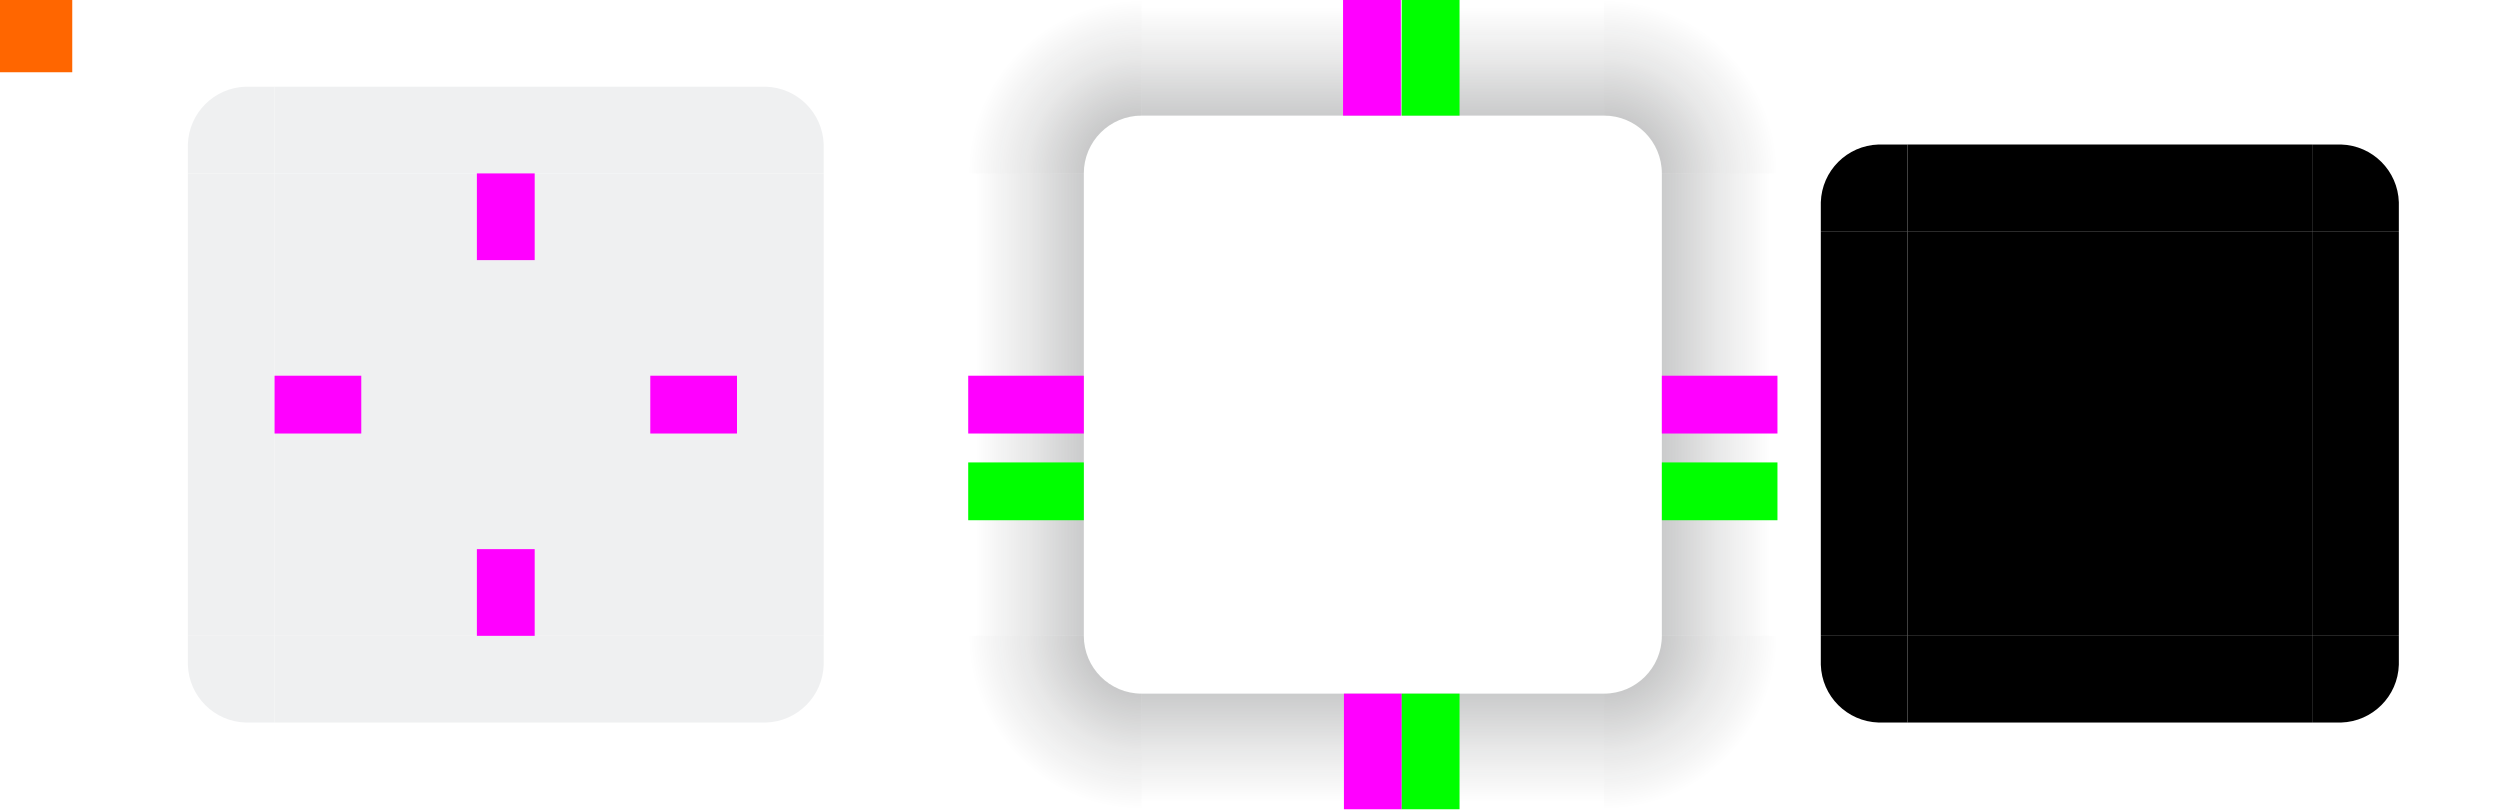
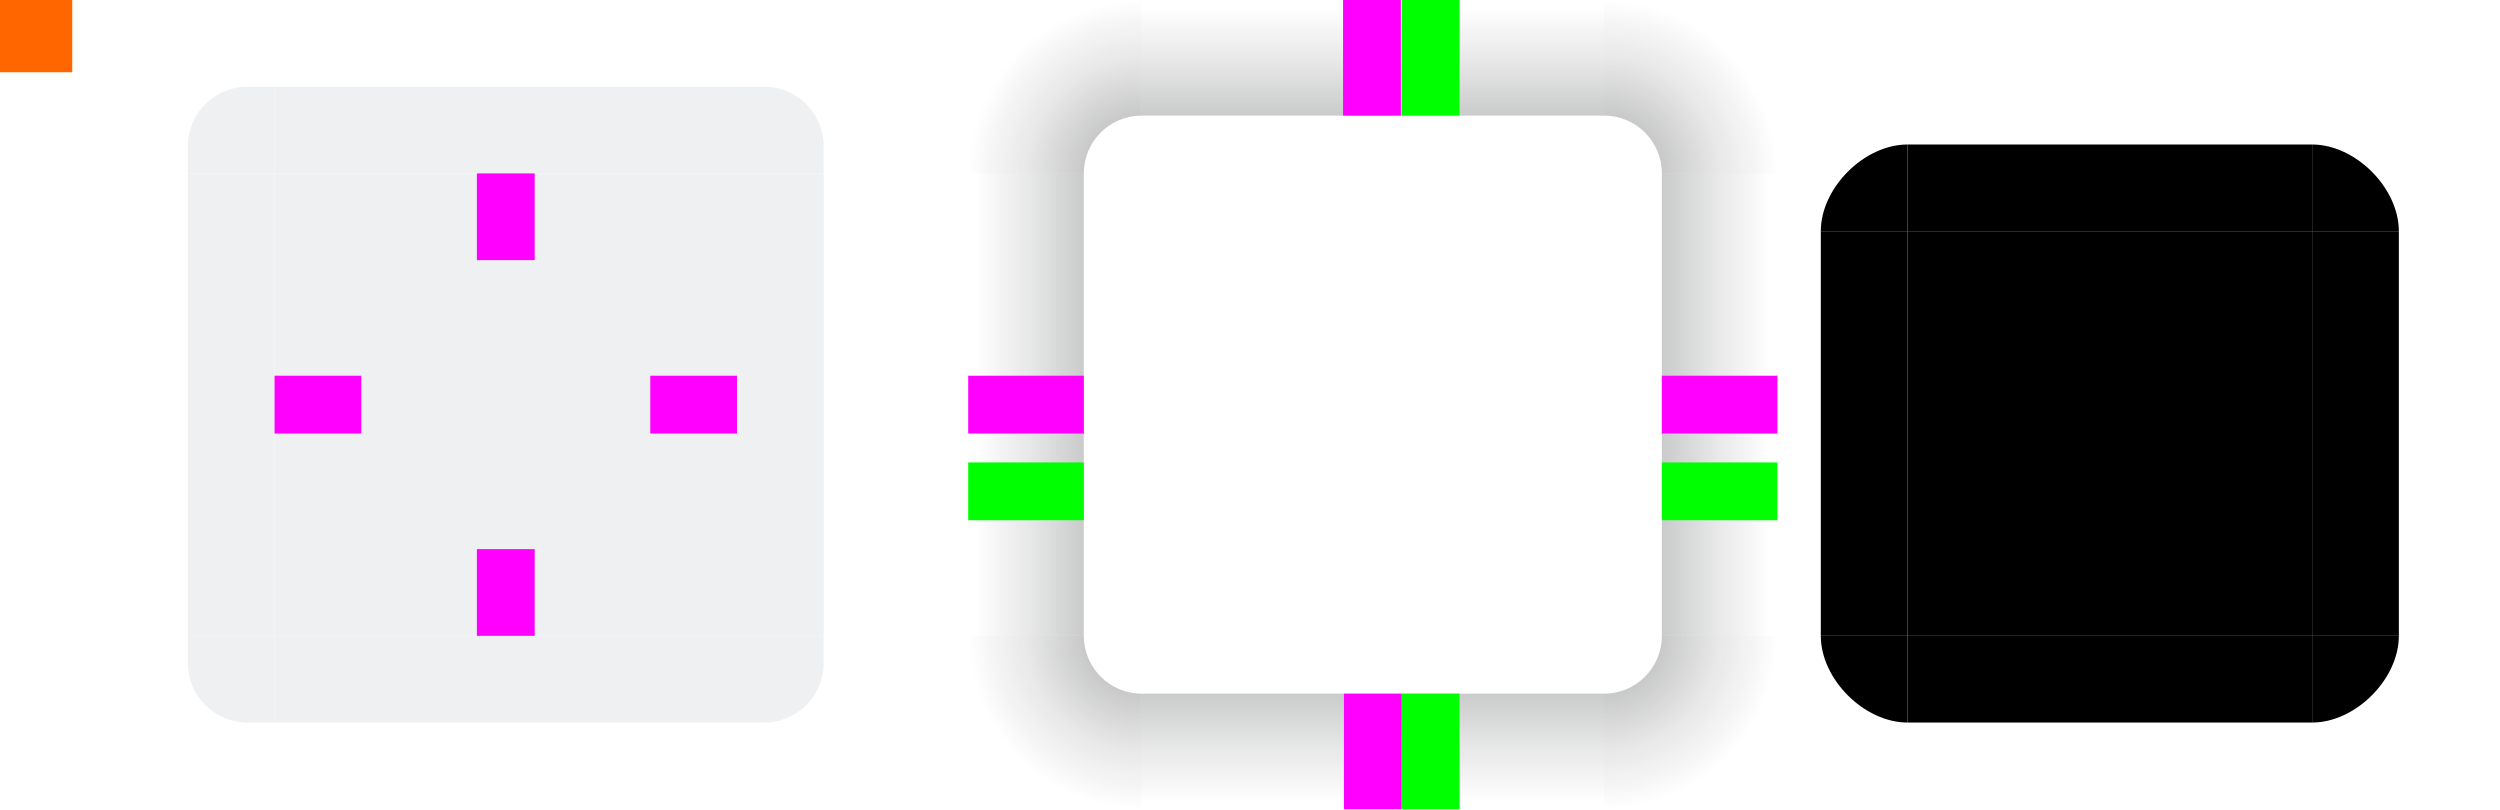
<svg xmlns="http://www.w3.org/2000/svg" xmlns:xlink="http://www.w3.org/1999/xlink" width="173" height="56" viewBox="0 0 173 56" id="svg2" version="1.1">
  <style type="text/css" id="current-color-scheme">
      .ColorScheme-Text {
        color:#31363b;
        stop-color:#31363b;
      }
      .ColorScheme-Background {
        color:#eff0f1;
        stop-color:#eff0f1;
      }
      .ColorScheme-Highlight {
        color:#3daee9;
        stop-color:#3daee9;
      }
      .ColorScheme-ViewText {
        color:#31363b;
        stop-color:#31363b;
      }
      .ColorScheme-ViewBackground {
        color:#fcfcfc;
        stop-color:#fcfcfc;
      }
      .ColorScheme-ViewHover {
        color:#93cee9;
        stop-color:#93cee9;
      }
      .ColorScheme-ViewFocus{
        color:#3daee9;
        stop-color:#3daee9;
      }
      .ColorScheme-ButtonText {
        color:#31363b;
        stop-color:#31363b;
      }
      .ColorScheme-ButtonBackground {
        color:#eff0f1;
        stop-color:#eff0f1;
      }
      .ColorScheme-ButtonHover {
        color:#93cee9;
        stop-color:#93cee9;
      }
      .ColorScheme-ButtonFocus{
        color:#3daee9;
        stop-color:#3daee9;
      }
      </style>
  <defs id="defs4">
    <style type="text/css" id="style22">
      .ColorScheme-Text {
        color:#31363b;
      }
      .ColorScheme-Background {
        color:#eff0f1;
      }
      .ColorScheme-Highlight {
        color:#3daee9;
      }
      .ColorScheme-ViewText {
        color:#31363b;
      }
      .ColorScheme-ViewBackground {
        color:#fcfcfc;
      }
      .ColorScheme-ViewHover {
        color:#93cee9;
      }
      .ColorScheme-ViewFocus{
        color:#3daee9;
      }
      .ColorScheme-ButtonText {
        color:#31363b;
      }
      .ColorScheme-ButtonBackground {
        color:#eff0f1;
      }
      .ColorScheme-ButtonHover {
        color:#93cee9;
      }
      .ColorScheme-ButtonFocus{
        color:#3daee9;
      }
      </style>
    <style id="current-color-scheme-2" type="text/css">
      .ColorScheme-Text {
        color:#7B7C7E;
      }
      .ColorScheme-Background{
        color:#EFF0F1;
      }
      .ColorScheme-Highlight{
        color:#3DAEE6;
      }
      .ColorScheme-ViewText {
        color:#7B7C7E;
      }
      .ColorScheme-ViewBackground{
        color:#FCFCFC;
      }
      .ColorScheme-ViewHover {
        color:#3DAEE6;
      }
      .ColorScheme-ViewFocus{
        color:#1E92FF;
      }
      .ColorScheme-ButtonText {
        color:#7B7C7E;
      }
      .ColorScheme-ButtonBackground{
        color:#EFF0F1;
      }
      .ColorScheme-ButtonHover {
        color:#3DAEE6;
      }
      .ColorScheme-ButtonFocus{
        color:#1E92FF;
      }
</style>
    <linearGradient id="linearGradient3828-0">
      <stop id="stop3830-7" offset="0" style="stop-color:#232629;stop-opacity:0.239" />
      <stop style="stop-color:#1a1c1e;stop-opacity:0.239" offset="0.33" id="stop3836-9" />
      <stop style="stop-color:#111314;stop-opacity:0.098" offset="0.66" id="stop3832-0" />
      <stop id="stop3834-0" offset="1" style="stop-color:#000000;stop-opacity:0;" />
    </linearGradient>
    <linearGradient xlink:href="#linearGradient3809-3" id="linearGradient1030" gradientUnits="userSpaceOnUse" gradientTransform="translate(-998.3621,-158)" x1="65" y1="233" x2="65" y2="225.513" />
    <linearGradient id="linearGradient3809-3">
      <stop id="stop3811-1" offset="0" style="stop-color:#232629;stop-opacity:0.239;" />
      <stop style="stop-color:#111314;stop-opacity:0.098;" offset="0.5" id="stop3817-3" />
      <stop id="stop3815-2" offset="1" style="stop-color:#000000;stop-opacity:0;" />
    </linearGradient>
    <radialGradient xlink:href="#linearGradient3828-0" id="radialGradient1024" gradientUnits="userSpaceOnUse" gradientTransform="matrix(0,2,2,0,-397,848.3621)" cx="50" cy="238" fx="50" fy="238" r="6" />
    <linearGradient xlink:href="#linearGradient3809-3" id="linearGradient1022" gradientUnits="userSpaceOnUse" gradientTransform="translate(29,-1185.362)" x1="65" y1="233" x2="65" y2="225.513" />
    <radialGradient xlink:href="#linearGradient3828-0" id="radialGradient1032" gradientUnits="userSpaceOnUse" gradientTransform="matrix(0,2,-2,0,587,848.3621)" cx="50" cy="238" fx="50" fy="238" r="6" />
    <linearGradient xlink:href="#linearGradient3809-3" id="linearGradient1020" gradientUnits="userSpaceOnUse" gradientTransform="translate(-998.3621,-348)" x1="65" y1="233" x2="65" y2="225.513" />
    <radialGradient xlink:href="#linearGradient3828-0" id="radialGradient1026" gradientUnits="userSpaceOnUse" gradientTransform="matrix(0,-2,-2,0,587,1016.362)" cx="50" cy="238" fx="50" fy="238" r="6" />
    <linearGradient xlink:href="#linearGradient3809-3" id="linearGradient1018" gradientUnits="userSpaceOnUse" gradientTransform="translate(29.00001,679.3622)" x1="65" y1="233" x2="65" y2="225.513" />
    <radialGradient xlink:href="#linearGradient3828-0" id="radialGradient1028" gradientUnits="userSpaceOnUse" gradientTransform="matrix(0,-2,2,0,-397,1016.362)" cx="50" cy="238" fx="50" fy="238" r="6" />
  </defs>
  <g id="layer1" transform="translate(0,-904.3622)">
    <g id="shadow-bottom">
      <rect transform="scale(1,-1)" style="fill:url(#linearGradient1022);fill-opacity:1;stroke:none;stroke-width:1.05" id="rect918" width="32" height="8" x="79" y="-960.362" />
      <rect style="opacity:0;fill:#000000;fill-opacity:1;stroke:none;stroke-width:2.52;stroke-linecap:square;stroke-linejoin:round;stroke-miterlimit:4;stroke-dasharray:none;stroke-opacity:1" id="rect894" width="4" height="4" x="82" y="948.362" />
    </g>
    <g id="shadow-right">
      <rect transform="matrix(0,-1,-1,0,0,0)" y="-123" x="-948.362" height="8" width="32" id="rect914" style="fill:url(#linearGradient1020);fill-opacity:1;stroke:none;stroke-width:2.219" />
      <rect y="920.362" x="111" height="4" width="4" id="rect892" style="opacity:0;fill:#000000;fill-opacity:1;stroke:none;stroke-width:2.52;stroke-linecap:square;stroke-linejoin:round;stroke-miterlimit:4;stroke-dasharray:none;stroke-opacity:1" />
    </g>
    <g id="shadow-top">
      <rect y="904.362" x="79" height="8" width="32" id="rect912" style="fill:url(#linearGradient1018);fill-opacity:1;stroke:none;stroke-width:1.05" />
      <rect y="912.362" x="82" height="4" width="4" id="rect888" style="opacity:0;fill:#000000;fill-opacity:1;stroke:none;stroke-width:2.52;stroke-linecap:square;stroke-linejoin:round;stroke-miterlimit:4;stroke-dasharray:none;stroke-opacity:1" />
    </g>
    <g id="shadow-left">
      <rect transform="rotate(-90)" style="fill:url(#linearGradient1030);fill-opacity:1;stroke:none;stroke-width:2.219" id="rect916" width="32" height="8" x="-948.362" y="67" />
      <rect style="opacity:0;fill:#000000;fill-opacity:1;stroke:none;stroke-width:2.52;stroke-linecap:square;stroke-linejoin:round;stroke-miterlimit:4;stroke-dasharray:none;stroke-opacity:1" id="rect890" width="4" height="4" x="75" y="920.362" />
    </g>
    <path style="fill:url(#radialGradient1024);fill-opacity:1;stroke:none" d="m 67,960.362 v -12 H 75 c 0,2.209 1.791,4 4,4 v 8 z" id="shadow-bottomleft" />
    <path id="shadow-bottomright" d="m 123,960.362 v -12 h -8 c 0,2.209 -1.791,4 -4,4 v 8 z" style="fill:url(#radialGradient1032);fill-opacity:1;stroke:none" />
    <rect style="opacity:1;fill:#ff6600;fill-opacity:1;stroke:none" id="hint-tile-center" width="5" height="5" x="0" y="904.362" />
    <g id="top">
      <rect y="-51" x="-916.362" height="32" width="6" id="rect4152" style="opacity:1;fill:currentColor;fill-opacity:1;stroke:none" transform="matrix(0,-1,-1,0,0,0)" class="ColorScheme-Background" />
    </g>
    <g id="bottom">
      <rect transform="matrix(0,1,-1,0,0,0)" style="opacity:1;fill:currentColor;fill-opacity:1;stroke:none" id="rect4148" width="6" height="32" x="948.362" y="-51" class="ColorScheme-Background" />
    </g>
    <g id="left">
      <rect transform="scale(-1,1)" style="opacity:1;fill:currentColor;fill-opacity:1;stroke:none" id="rect4144" width="6" height="32" x="-19" y="916.362" class="ColorScheme-Background" />
    </g>
    <g id="right">
      <rect y="916.362" x="51" height="32" width="6" id="rect4140" style="opacity:1;fill:currentColor;fill-opacity:1;stroke:none" class="ColorScheme-Background" />
    </g>
    <g id="center">
      <rect y="916.362" x="19" height="32" width="32" id="rect4401" style="opacity:1;fill:none;fill-opacity:1;stroke:none" />
      <rect style="opacity:1;fill:currentColor;fill-opacity:1;stroke:none" id="rect4138" width="32" height="32" x="19" y="916.362" class="ColorScheme-Background" />
    </g>
    <rect style="fill:#ff00ff;fill-opacity:1;stroke:none" id="hint-top-margin" width="4" height="6" x="33" y="916.362" />
    <rect y="942.362" x="33" height="6" width="4" id="hint-bottom-margin" style="fill:#ff00ff;fill-opacity:1;stroke:none" />
    <rect y="-51" x="930.362" height="6" width="4" id="hint-right-margin" style="fill:#ff00ff;fill-opacity:1;stroke:none" transform="matrix(0,1,-1,0,0,0)" />
    <rect style="fill:#ff00ff;fill-opacity:1;stroke:none" id="hint-left-margin" width="4" height="6" x="930.362" y="-25" transform="matrix(0,1,-1,0,0,0)" />
    <rect style="fill:#00ff00;fill-opacity:1;stroke:none" id="hint-top-inset" width="4" height="0" x="33" y="904.362" />
    <rect y="954.362" x="33" height="0" width="4" id="hint-bottom-inset" style="fill:#00ff00;fill-opacity:1;stroke:none" />
    <rect y="-63" x="930.362" height="0" width="4" id="hint-right-inset" style="fill:#00ff00;fill-opacity:1;stroke:none" transform="matrix(0,1,-1,0,0,0)" />
    <rect style="fill:#00ff00;fill-opacity:1;stroke:none" id="hint-left-inset" width="4" height="0" x="930.362" y="-13" transform="matrix(0,1,-1,0,0,0)" />
-     <text id="text4270" y="134.595" x="195.142" style="font-size:14px;font-style:normal;font-variant:normal;font-weight:bold;font-stretch:normal;text-align:justify;line-height:125%;writing-mode:lr-tb;text-anchor:start;fill:#000000;fill-opacity:1;stroke:none;font-family:Gill Sans" xml:space="preserve">
-       <tspan y="134.595" x="195.142" id="tspan4272" />
-     </text>
+     <text id="text4270" y="134.595" x="195.142" style="font-style:normal;font-variant:normal;font-weight:bold;font-stretch:normal;font-size:14px;line-height:125%;font-family:'Gill Sans';text-align:justify;writing-mode:lr-tb;text-anchor:start;fill:#000000;fill-opacity:1;stroke:none" xml:space="preserve" />
    <g style="opacity:0.979" transform="matrix(-0.75,0,0,0.75,130.3076,670.8414)" id="g3041" />
    <g id="shadow-center" transform="translate(59.93931,-2.080249e-5)">
      <rect style="opacity:1;fill:none;fill-opacity:1;stroke:none" id="rect4908" width="32" height="32" x="19" y="916.362" />
      <rect y="916.362" x="19" height="32" width="32" id="rect4910" style="opacity:1;fill:none;fill-opacity:1;stroke:none" />
    </g>
    <rect y="904.362" x="92.939" height="8" width="4" id="shadow-hint-top-margin" style="fill:#ff00ff;fill-opacity:1;stroke:none;stroke-width:1.155" />
    <rect style="fill:#ff00ff;fill-opacity:1;stroke:none;stroke-width:1.155" id="shadow-hint-bottom-margin" width="4" height="8" x="93" y="952.362" />
    <rect transform="rotate(90)" style="fill:#ff00ff;fill-opacity:1;stroke:none;stroke-width:1.155" id="shadow-hint-right-margin" width="4" height="8" x="930.362" y="-123" />
    <rect transform="rotate(90)" y="-75" x="930.362" height="8" width="4" id="shadow-hint-left-margin" style="fill:#ff00ff;fill-opacity:1;stroke:none;stroke-width:1.155" />
    <rect y="904.362" x="97" height="8" width="4" id="shadow-hint-top-inset" style="fill:#00ff00;fill-opacity:1;stroke:none;stroke-width:1.155" />
    <rect style="fill:#00ff00;fill-opacity:1;stroke:none;stroke-width:1.155" id="shadow-hint-bottom-inset" width="4" height="8" x="97" y="952.362" />
    <rect transform="rotate(90)" style="fill:#00ff00;fill-opacity:1;stroke:none;stroke-width:1.155" id="shadow-hint-right-inset" width="4" height="8" x="936.362" y="-123" />
    <rect transform="rotate(90)" y="-75" x="936.362" height="8" width="4" id="shadow-hint-left-inset" style="fill:#00ff00;fill-opacity:1;stroke:none;stroke-width:1.155" />
    <rect y="914.362" x="132" height="6" width="28" style="opacity:1;fill:#000000;fill-opacity:1;stroke:none;stroke-width:0.928;stroke-linecap:round;stroke-linejoin:round;stroke-miterlimit:4;stroke-dasharray:none;stroke-dashoffset:0;stroke-opacity:1;paint-order:normal" id="mask-top" />
    <rect y="920.362" x="132" height="28" width="28" style="opacity:1;fill:#000000;fill-opacity:1;stroke:none;stroke-width:2.005;stroke-linecap:round;stroke-linejoin:round;stroke-miterlimit:4;stroke-dasharray:none;stroke-dashoffset:0;stroke-opacity:1;paint-order:normal" id="mask-center" />
    <rect transform="scale(1,-1)" y="-954.362" x="132" height="6" width="28" style="opacity:1;fill:#000000;fill-opacity:1;stroke:none;stroke-width:0.928;stroke-linecap:round;stroke-linejoin:round;stroke-miterlimit:4;stroke-dasharray:none;stroke-dashoffset:0;stroke-opacity:1;paint-order:normal" id="mask-bottom" />
    <rect transform="rotate(90)" y="-132" x="920.362" height="6" width="28" style="opacity:1;fill:#000000;fill-opacity:1;stroke:none;stroke-width:0.928;stroke-linecap:round;stroke-linejoin:round;stroke-miterlimit:4;stroke-dasharray:none;stroke-dashoffset:0;stroke-opacity:1;paint-order:normal" id="mask-left" />
    <rect transform="rotate(90)" y="-166" x="920.362" height="6" width="28" style="opacity:1;fill:#000000;fill-opacity:1;stroke:none;stroke-width:0.928;stroke-linecap:round;stroke-linejoin:round;stroke-miterlimit:4;stroke-dasharray:none;stroke-dashoffset:0;stroke-opacity:1;paint-order:normal" id="mask-right" />
    <path class="ColorScheme-Background" style="opacity:1;fill:currentColor;stroke-width:2" d="m 17,910.362 c -2.183,0.067 -3.933,1.817 -4,4 v 2 h 6 v -6 z" id="topleft" />
    <path id="topright" d="m 57,914.362 c -0.067,-2.183 -1.817,-3.933 -4,-4 h -2 v 6 h 6 z" style="opacity:1;fill:currentColor;stroke-width:2" class="ColorScheme-Background" />
    <path class="ColorScheme-Background" style="opacity:1;fill:currentColor;stroke-width:2" d="m 53,954.362 c 2.183,-0.067 3.933,-1.817 4,-4 v -2 h -6 v 6 z" id="bottomright" />
    <path id="bottomleft" d="m 13,950.362 c 0.067,2.183 1.817,3.933 4,4 h 2 v -6 h -6 z" style="opacity:1;fill:currentColor;stroke-width:2" class="ColorScheme-Background" />
    <path style="fill:url(#radialGradient1026);fill-opacity:1;stroke:none;stroke-width:2" d="m 123,904.362 v 12 h -8 c 0,-2.209 -1.791,-4 -4,-4 v -8 z" id="shadow-topright" />
    <path id="shadow-topleft" d="m 67,904.362 v 12 h 8 c 0,-2.209 1.791,-4 4,-4 v -8 z" style="fill:url(#radialGradient1028);fill-opacity:1;stroke:none;stroke-width:2" />
-     <path style="opacity:1;fill:#000000;fill-opacity:1;stroke-width:2" d="m 126,950.362 c 0.067,2.183 1.817,3.933 4,4 h 2 v -6 h -6 z" id="mask-bottomleft" />
-     <path id="mask-bottomright" d="m 162,954.362 c 2.183,-0.067 3.933,-1.817 4,-4 v -2 h -6 v 6 z" style="opacity:1;fill:#000000;fill-opacity:1;stroke-width:2" />
-     <path style="opacity:1;fill:#000000;fill-opacity:1;stroke-width:2" d="m 166,918.362 c -0.067,-2.183 -1.817,-3.933 -4,-4 h -2 v 6 h 6 z" id="mask-topright" />
-     <path id="mask-topleft" d="m 130,914.362 c -2.183,0.067 -3.933,1.817 -4,4 v 2 h 6 v -6 z" style="opacity:1;fill:#000000;fill-opacity:1;stroke-width:2" />
+     <path style="opacity:1;fill:#000000;fill-opacity:1;stroke-width:2" d="m 132,954.362 v -6 h -6 c 0,3 3,6 6,6 z" id="mask-bottomleft" />
+     <path id="mask-bottomright" d="m 166,948.362 h -6 v 6 c 3,4e-5 6,-3 6,-6 z" style="opacity:1;fill:#000000;fill-opacity:1;stroke-width:2" />
+     <path style="opacity:1;fill:#000000;fill-opacity:1;stroke-width:2" d="m 160,914.362 v 6 h 6 c 0,-3 -3,-6 -6,-6 z" id="mask-topright" />
+     <path id="mask-topleft" d="m 126,920.362 h 6 v -6 c -3,4e-5 -6,3 -6,6 z" style="opacity:1;fill:#000000;fill-opacity:1;stroke-width:2" />
  </g>
</svg>
